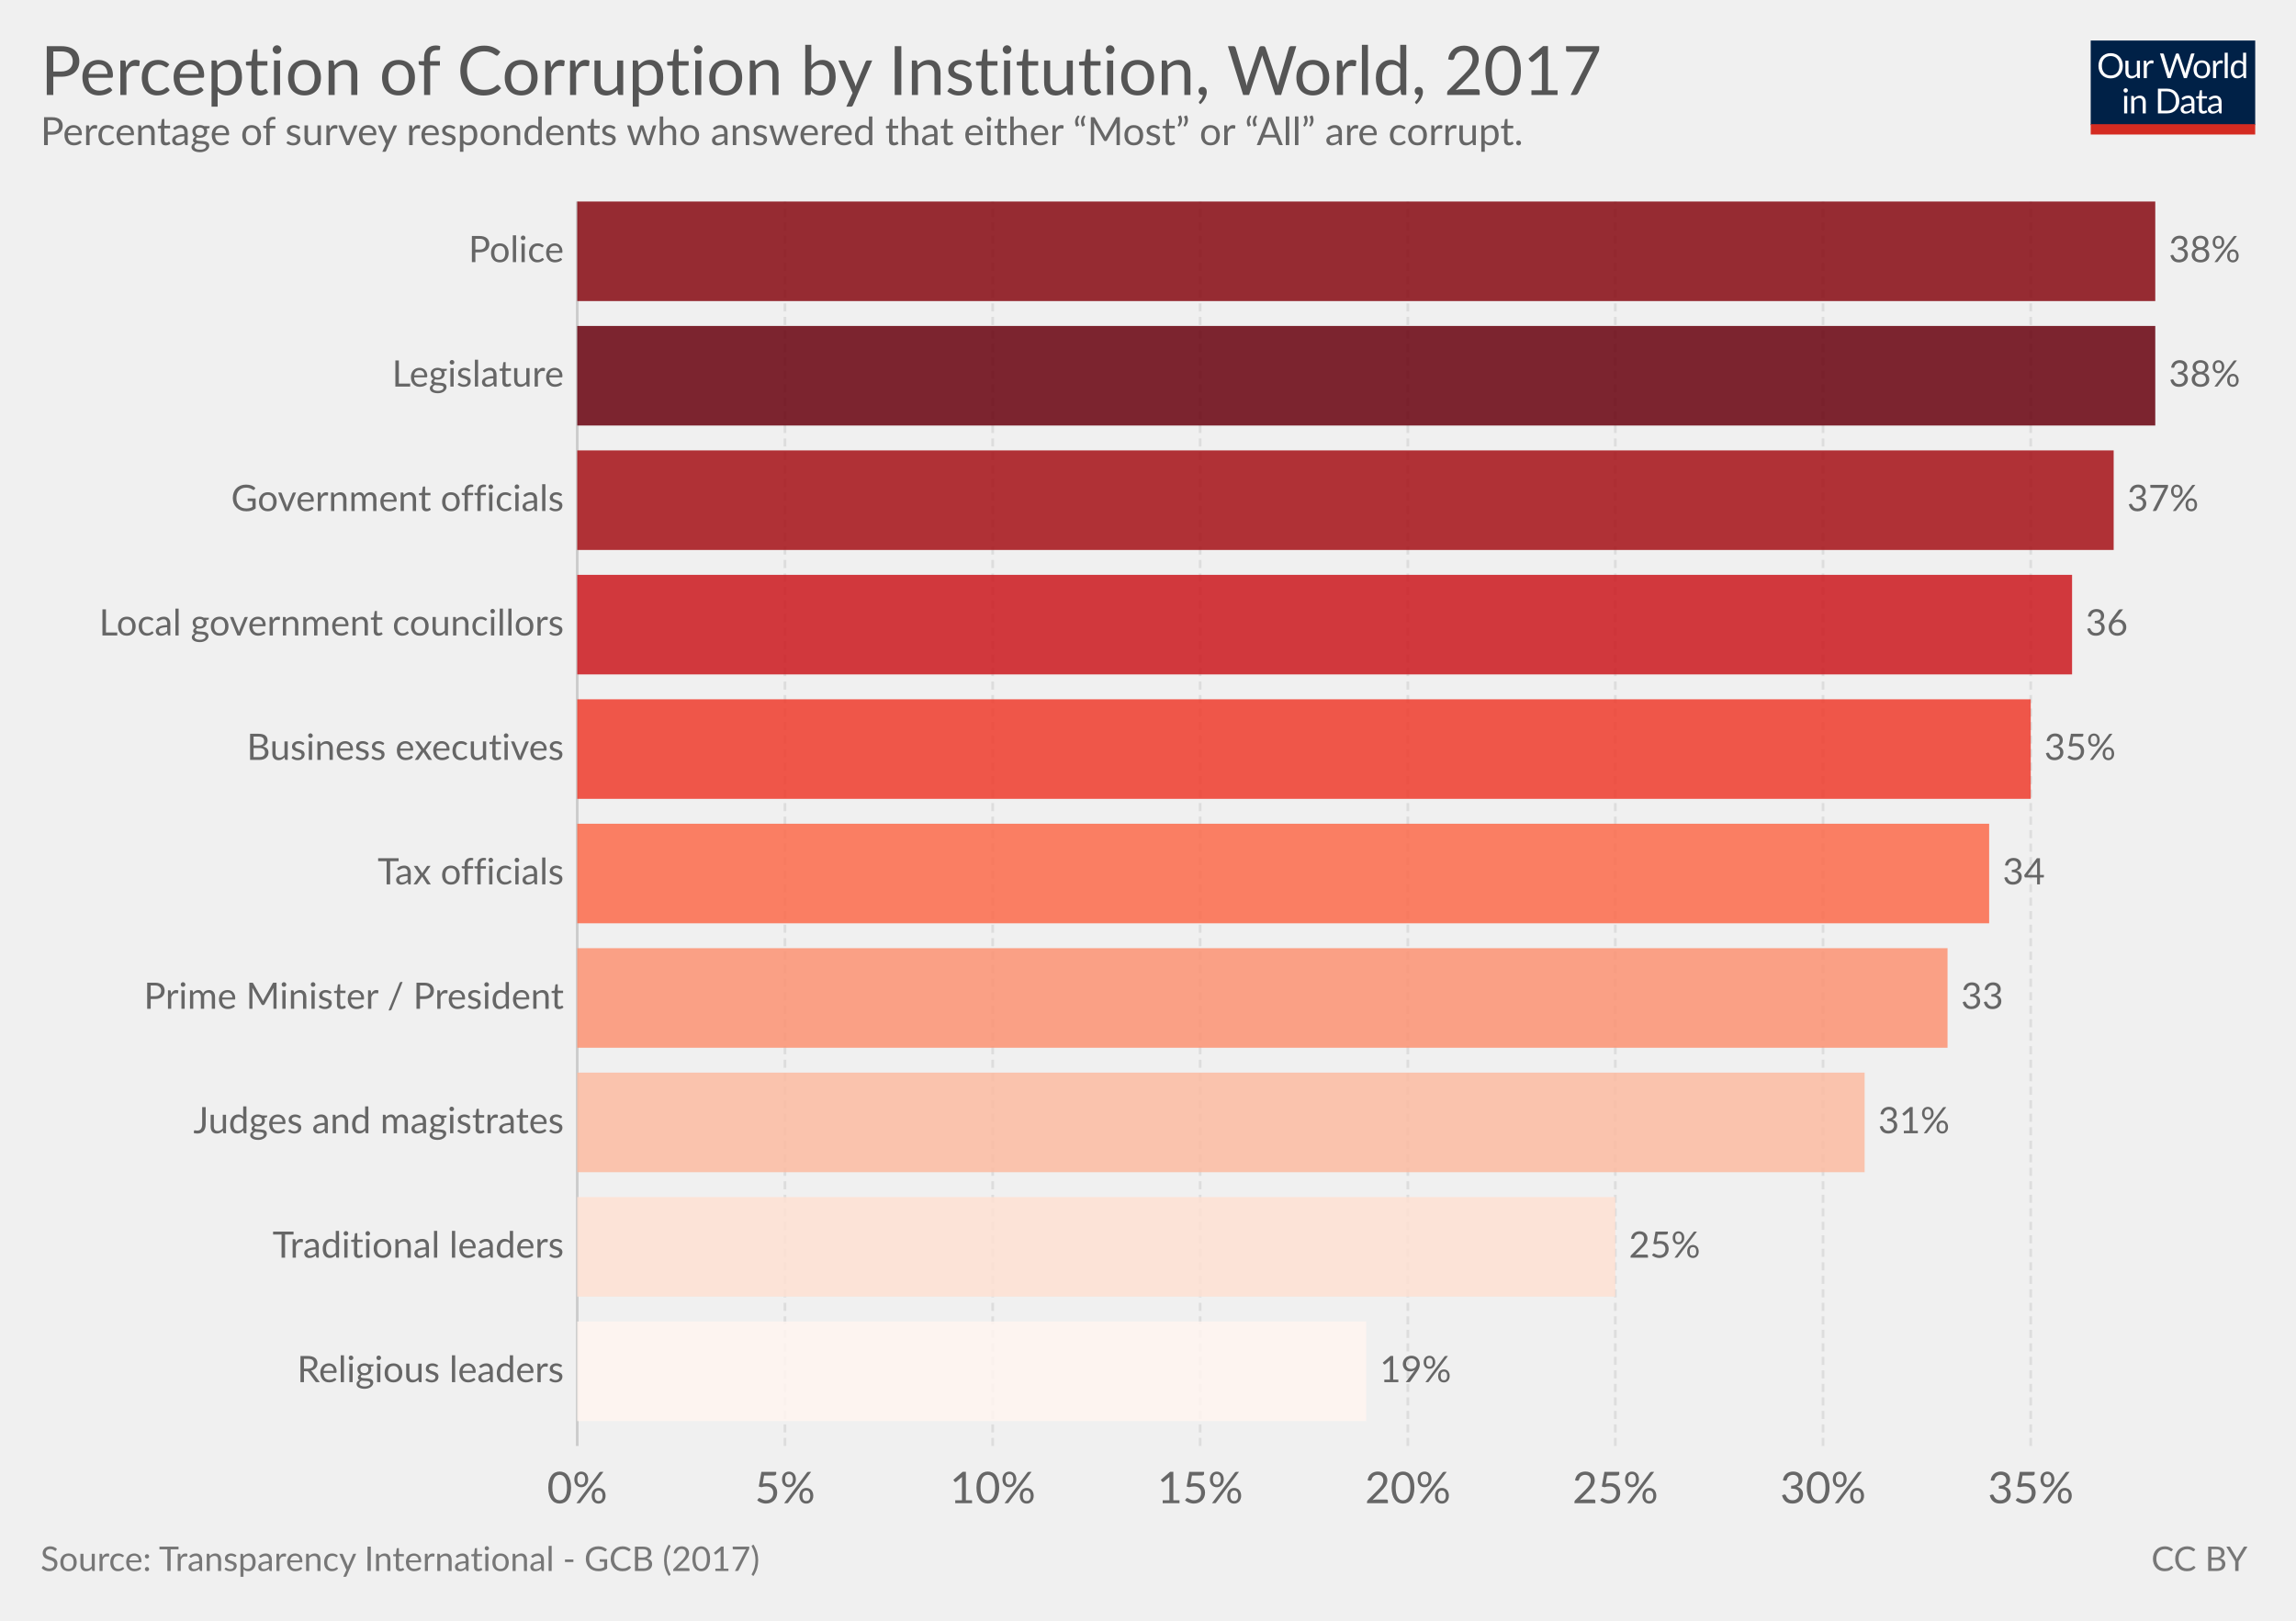
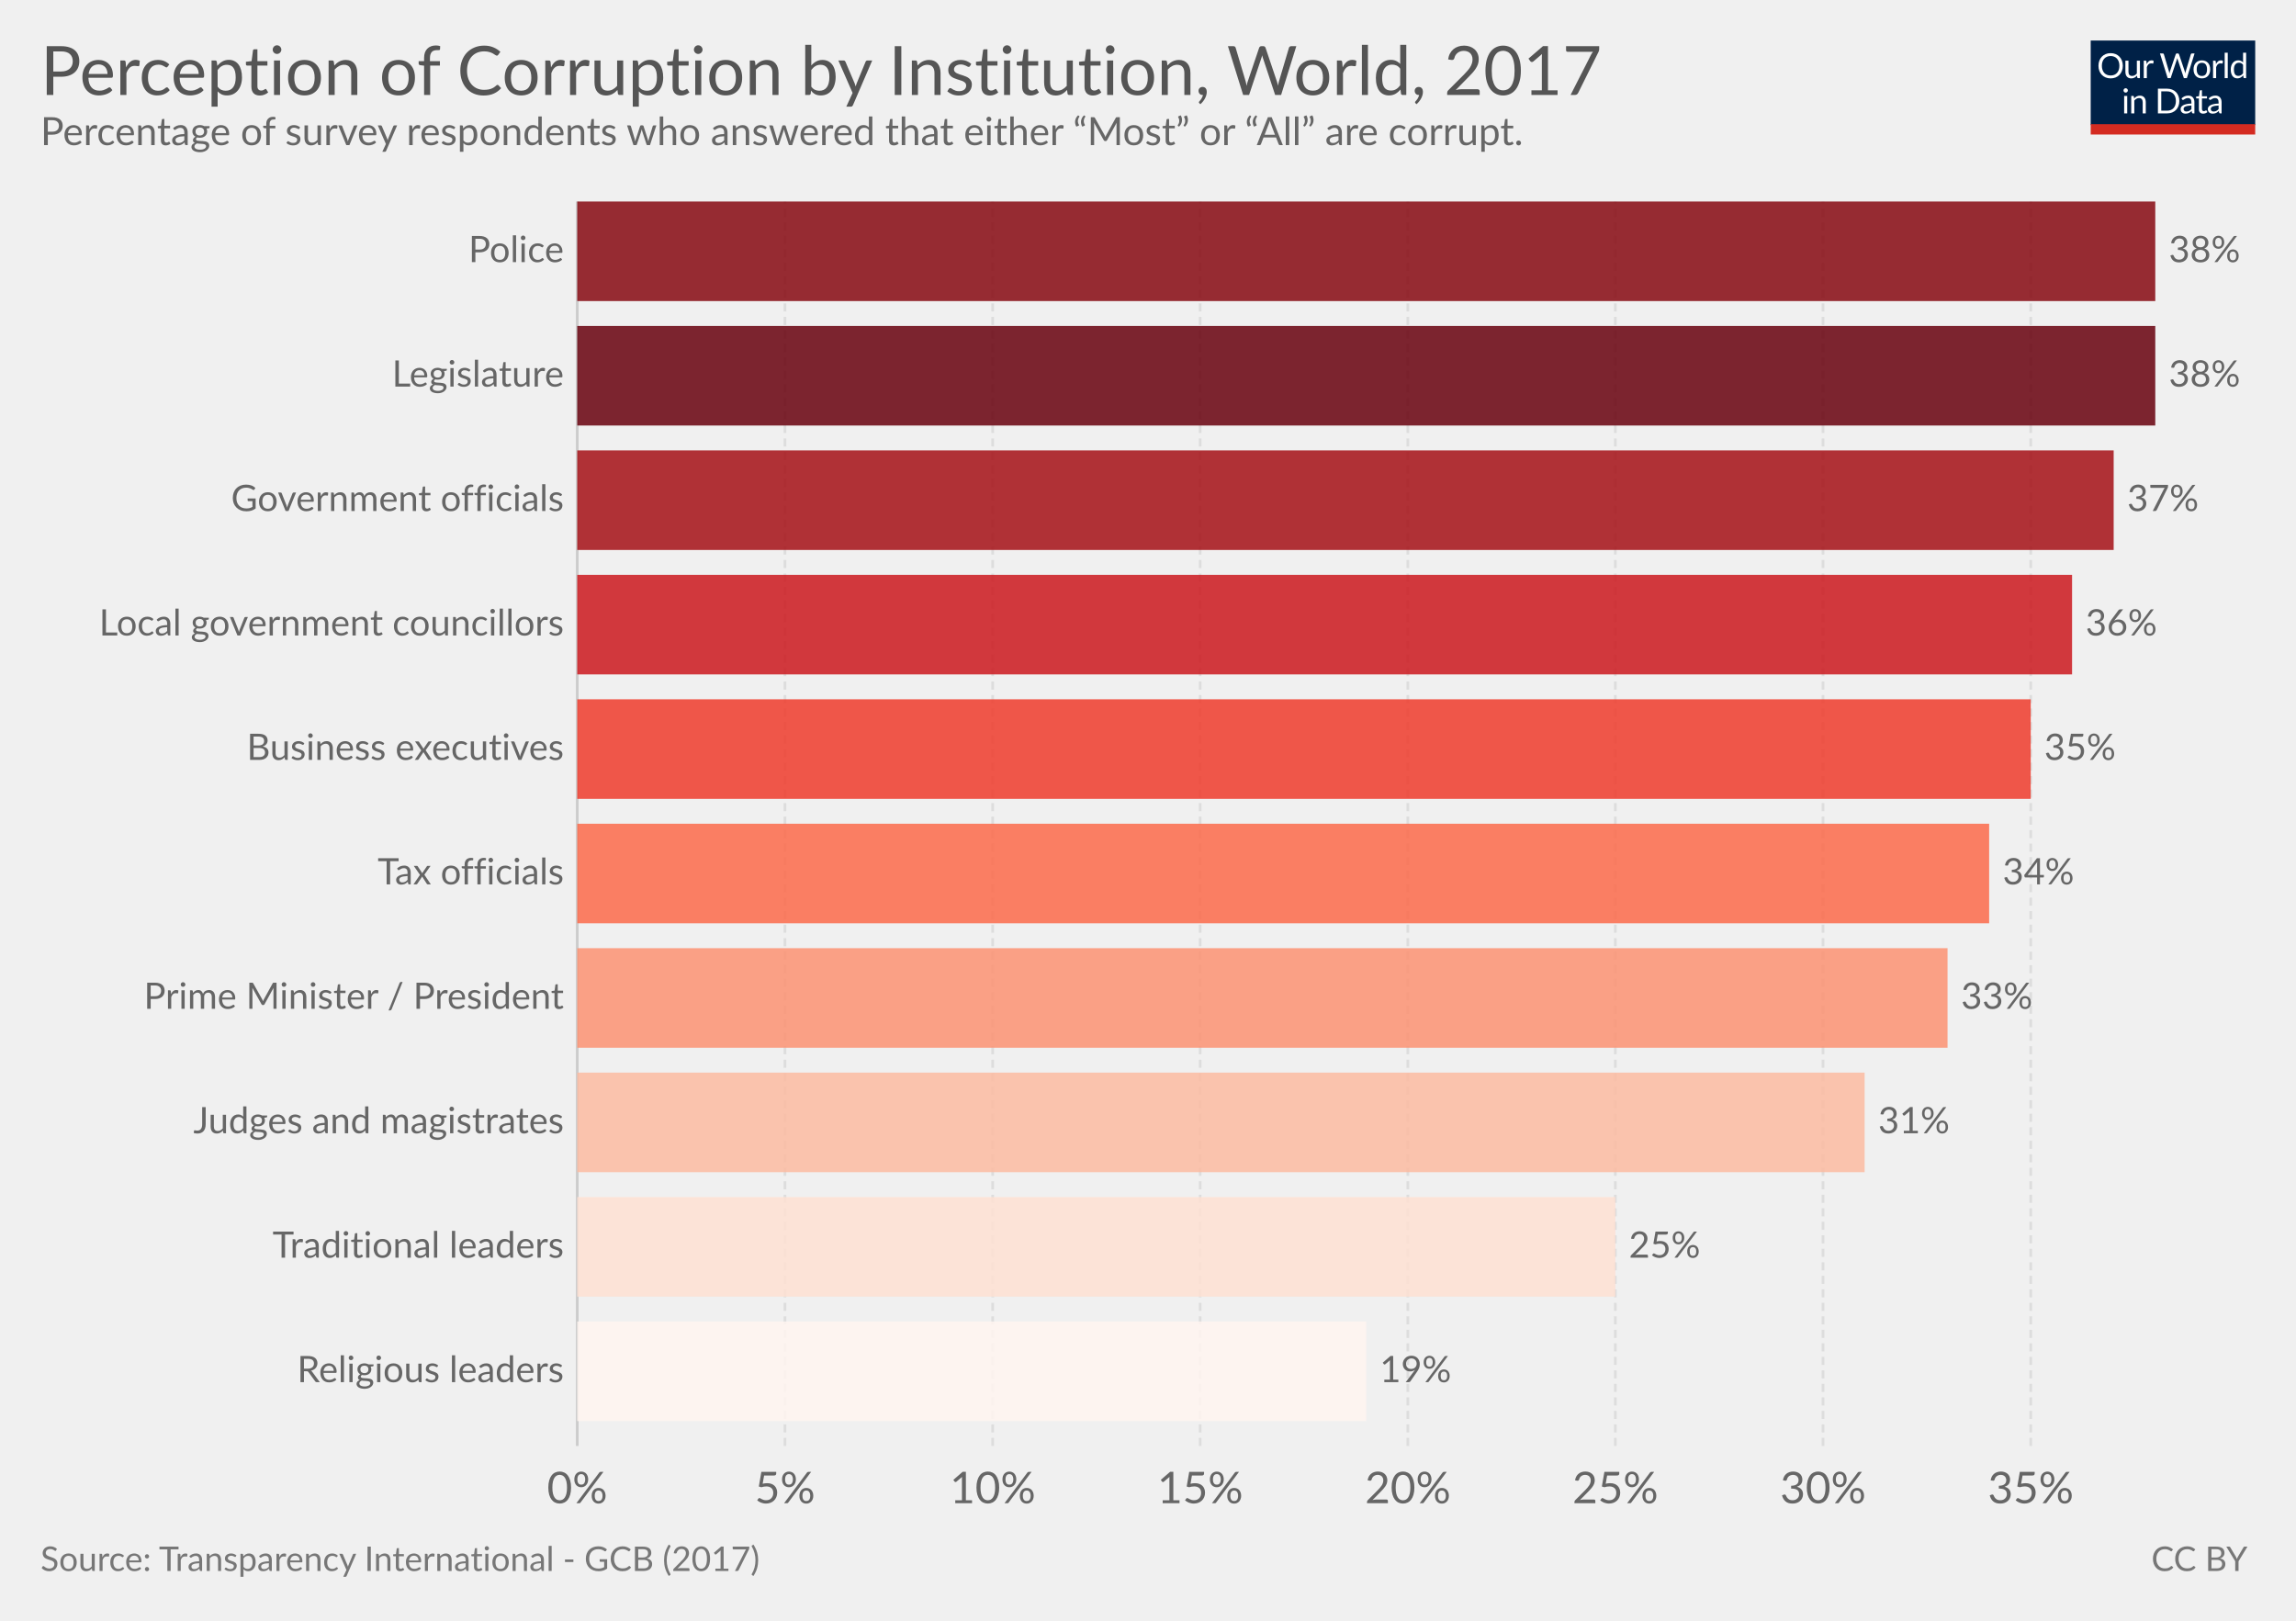
<svg xmlns="http://www.w3.org/2000/svg" version="1.1" style="font-family:Lato, 'Helvetica Neue', Helvetica, Arial, sans-serif;font-size:18px;background-color:white;text-rendering:optimizeLegibility;-webkit-font-smoothing:antialiased" width="850" height="600">
  <g class="HeaderView">
    <g transform="translate(774, 15) scale(0.29)">
      <svg width="210" height="120" viewBox="0 0 210 120" fill="none">
        <g clip-path="url(#clip0)">
          <path d="M0 0H210V107.89H0V0Z" fill="#002147" />
          <path d="M40.979 32.248C40.979 34.609 40.605 36.78 39.857 38.76C39.109 40.725 38.053 42.419 36.689 43.842C35.325 45.265 33.682 46.372 31.761 47.164C29.854 47.941 27.742 48.33 25.425 48.33C23.107 48.33 20.995 47.941 19.089 47.164C17.182 46.372 15.547 45.265 14.183 43.842C12.819 42.419 11.763 40.725 11.015 38.76C10.267 36.78 9.893 34.609 9.893 32.248C9.893 29.887 10.267 27.723 11.015 25.758C11.763 23.778 12.819 22.077 14.183 20.654C15.547 19.217 17.182 18.102 19.089 17.31C20.995 16.518 23.107 16.122 25.425 16.122C27.742 16.122 29.854 16.518 31.761 17.31C33.682 18.102 35.325 19.217 36.689 20.654C38.053 22.077 39.109 23.778 39.857 25.758C40.605 27.723 40.979 29.887 40.979 32.248ZM36.601 32.248C36.601 30.312 36.337 28.574 35.809 27.034C35.281 25.494 34.533 24.196 33.565 23.14C32.597 22.069 31.423 21.248 30.045 20.676C28.666 20.104 27.126 19.818 25.425 19.818C23.738 19.818 22.205 20.104 20.827 20.676C19.448 21.248 18.267 22.069 17.285 23.14C16.317 24.196 15.569 25.494 15.041 27.034C14.513 28.574 14.249 30.312 14.249 32.248C14.249 34.184 14.513 35.922 15.041 37.462C15.569 38.987 16.317 40.285 17.285 41.356C18.267 42.412 19.448 43.226 20.827 43.798C22.205 44.355 23.738 44.634 25.425 44.634C27.126 44.634 28.666 44.355 30.045 43.798C31.423 43.226 32.597 42.412 33.565 41.356C34.533 40.285 35.281 38.987 35.809 37.462C36.337 35.922 36.601 34.184 36.601 32.248ZM62.823 25.714V48H60.491C59.934 48 59.582 47.729 59.435 47.186L59.127 44.788C58.159 45.859 57.074 46.724 55.871 47.384C54.669 48.029 53.29 48.352 51.735 48.352C50.518 48.352 49.44 48.154 48.501 47.758C47.577 47.347 46.8 46.775 46.169 46.042C45.539 45.309 45.062 44.421 44.739 43.38C44.431 42.339 44.277 41.187 44.277 39.926V25.714H48.193V39.926C48.193 41.613 48.575 42.918 49.337 43.842C50.115 44.766 51.295 45.228 52.879 45.228C54.038 45.228 55.116 44.957 56.113 44.414C57.125 43.857 58.057 43.094 58.907 42.126V25.714H62.823ZM71.43 30.18C72.135 28.655 73 27.467 74.027 26.616C75.053 25.751 76.307 25.318 77.789 25.318C78.258 25.318 78.705 25.369 79.131 25.472C79.571 25.575 79.959 25.736 80.297 25.956L80.011 28.882C79.923 29.249 79.703 29.432 79.351 29.432C79.145 29.432 78.845 29.388 78.449 29.3C78.053 29.212 77.605 29.168 77.107 29.168C76.403 29.168 75.772 29.271 75.215 29.476C74.672 29.681 74.181 29.989 73.741 30.4C73.315 30.796 72.927 31.295 72.575 31.896C72.237 32.483 71.929 33.157 71.651 33.92V48H67.713V25.714H69.957C70.382 25.714 70.675 25.795 70.837 25.956C70.998 26.117 71.108 26.396 71.167 26.792L71.43 30.18ZM132.589 16.474L122.755 48H118.927L110.941 23.954C110.867 23.719 110.794 23.47 110.721 23.206C110.662 22.942 110.596 22.663 110.523 22.37C110.449 22.663 110.376 22.942 110.303 23.206C110.23 23.47 110.156 23.719 110.083 23.954L102.053 48H98.225L88.391 16.474H91.933C92.314 16.474 92.629 16.569 92.879 16.76C93.143 16.951 93.311 17.193 93.385 17.486L99.897 39.398C99.999 39.794 100.095 40.219 100.183 40.674C100.285 41.129 100.381 41.613 100.469 42.126C100.571 41.613 100.674 41.129 100.777 40.674C100.894 40.205 101.019 39.779 101.151 39.398L108.565 17.486C108.653 17.237 108.821 17.009 109.071 16.804C109.335 16.584 109.65 16.474 110.017 16.474H111.249C111.63 16.474 111.938 16.569 112.173 16.76C112.407 16.951 112.583 17.193 112.701 17.486L120.093 39.398C120.225 39.779 120.342 40.19 120.445 40.63C120.562 41.07 120.672 41.532 120.775 42.016C120.848 41.532 120.929 41.07 121.017 40.63C121.105 40.19 121.2 39.779 121.303 39.398L127.837 17.486C127.91 17.222 128.072 16.987 128.321 16.782C128.585 16.577 128.9 16.474 129.267 16.474H132.589ZM141.94 25.362C143.568 25.362 145.034 25.633 146.34 26.176C147.645 26.719 148.76 27.489 149.684 28.486C150.608 29.483 151.312 30.693 151.796 32.116C152.294 33.524 152.544 35.101 152.544 36.846C152.544 38.606 152.294 40.19 151.796 41.598C151.312 43.006 150.608 44.209 149.684 45.206C148.76 46.203 147.645 46.973 146.34 47.516C145.034 48.044 143.568 48.308 141.94 48.308C140.297 48.308 138.816 48.044 137.496 47.516C136.19 46.973 135.076 46.203 134.152 45.206C133.228 44.209 132.516 43.006 132.018 41.598C131.534 40.19 131.292 38.606 131.292 36.846C131.292 35.101 131.534 33.524 132.018 32.116C132.516 30.693 133.228 29.483 134.152 28.486C135.076 27.489 136.19 26.719 137.496 26.176C138.816 25.633 140.297 25.362 141.94 25.362ZM141.94 45.25C144.14 45.25 145.782 44.517 146.868 43.05C147.953 41.569 148.496 39.508 148.496 36.868C148.496 34.213 147.953 32.145 146.868 30.664C145.782 29.183 144.14 28.442 141.94 28.442C140.825 28.442 139.85 28.633 139.014 29.014C138.192 29.395 137.503 29.945 136.946 30.664C136.403 31.383 135.992 32.27 135.714 33.326C135.45 34.367 135.318 35.548 135.318 36.868C135.318 39.508 135.86 41.569 136.946 43.05C138.046 44.517 139.71 45.25 141.94 45.25ZM159.908 30.18C160.612 28.655 161.478 27.467 162.504 26.616C163.531 25.751 164.785 25.318 166.266 25.318C166.736 25.318 167.183 25.369 167.608 25.472C168.048 25.575 168.437 25.736 168.774 25.956L168.488 28.882C168.4 29.249 168.18 29.432 167.828 29.432C167.623 29.432 167.322 29.388 166.926 29.3C166.53 29.212 166.083 29.168 165.584 29.168C164.88 29.168 164.25 29.271 163.692 29.476C163.15 29.681 162.658 29.989 162.218 30.4C161.793 30.796 161.404 31.295 161.052 31.896C160.715 32.483 160.407 33.157 160.128 33.92V48H156.19V25.714H158.434C158.86 25.714 159.153 25.795 159.314 25.956C159.476 26.117 159.586 26.396 159.644 26.792L159.908 30.18ZM174.946 15.594V48H171.03V15.594H174.946ZM194.496 31.016C193.763 30.033 192.971 29.351 192.12 28.97C191.269 28.574 190.316 28.376 189.26 28.376C187.192 28.376 185.601 29.117 184.486 30.598C183.371 32.079 182.814 34.191 182.814 36.934C182.814 38.386 182.939 39.633 183.188 40.674C183.437 41.701 183.804 42.551 184.288 43.226C184.772 43.886 185.366 44.37 186.07 44.678C186.774 44.986 187.573 45.14 188.468 45.14C189.759 45.14 190.881 44.847 191.834 44.26C192.802 43.673 193.689 42.845 194.496 41.774V31.016ZM198.412 15.594V48H196.08C195.523 48 195.171 47.729 195.024 47.186L194.672 44.48C193.719 45.624 192.633 46.548 191.416 47.252C190.199 47.956 188.791 48.308 187.192 48.308C185.916 48.308 184.757 48.066 183.716 47.582C182.675 47.083 181.787 46.357 181.054 45.404C180.321 44.451 179.756 43.263 179.36 41.84C178.964 40.417 178.766 38.782 178.766 36.934C178.766 35.291 178.986 33.766 179.426 32.358C179.866 30.935 180.497 29.703 181.318 28.662C182.139 27.621 183.144 26.807 184.332 26.22C185.535 25.619 186.884 25.318 188.38 25.318C189.744 25.318 190.91 25.553 191.878 26.022C192.861 26.477 193.733 27.115 194.496 27.936V15.594H198.412ZM46.614 70.714V93H42.698V70.714H46.614ZM47.45 63.718C47.45 64.099 47.369 64.459 47.208 64.796C47.061 65.119 46.856 65.412 46.592 65.676C46.343 65.925 46.042 66.123 45.69 66.27C45.352 66.417 44.993 66.49 44.612 66.49C44.23 66.49 43.871 66.417 43.534 66.27C43.211 66.123 42.925 65.925 42.676 65.676C42.426 65.412 42.228 65.119 42.082 64.796C41.935 64.459 41.862 64.099 41.862 63.718C41.862 63.337 41.935 62.977 42.082 62.64C42.228 62.288 42.426 61.987 42.676 61.738C42.925 61.474 43.211 61.269 43.534 61.122C43.871 60.975 44.23 60.902 44.612 60.902C44.993 60.902 45.352 60.975 45.69 61.122C46.042 61.269 46.343 61.474 46.592 61.738C46.856 61.987 47.061 62.288 47.208 62.64C47.369 62.977 47.45 63.337 47.45 63.718ZM55.424 73.948C55.908 73.405 56.422 72.914 56.964 72.474C57.507 72.034 58.079 71.66 58.68 71.352C59.296 71.029 59.941 70.787 60.616 70.626C61.306 70.45 62.046 70.362 62.838 70.362C64.055 70.362 65.126 70.567 66.05 70.978C66.989 71.374 67.766 71.946 68.382 72.694C69.013 73.427 69.49 74.315 69.812 75.356C70.135 76.397 70.296 77.549 70.296 78.81V93H66.358V78.81C66.358 77.123 65.969 75.818 65.192 74.894C64.43 73.955 63.264 73.486 61.694 73.486C60.535 73.486 59.45 73.765 58.438 74.322C57.441 74.879 56.517 75.635 55.666 76.588V93H51.728V70.714H54.082C54.639 70.714 54.984 70.985 55.116 71.528L55.424 73.948ZM113.129 77.248C113.129 79.609 112.755 81.758 112.007 83.694C111.259 85.63 110.203 87.287 108.839 88.666C107.475 90.045 105.832 91.115 103.911 91.878C102.004 92.626 99.892 93 97.575 93H85.805V61.474H97.575C99.892 61.474 102.004 61.855 103.911 62.618C105.832 63.366 107.475 64.437 108.839 65.83C110.203 67.209 111.259 68.866 112.007 70.802C112.755 72.738 113.129 74.887 113.129 77.248ZM108.751 77.248C108.751 75.312 108.487 73.581 107.959 72.056C107.431 70.531 106.683 69.24 105.715 68.184C104.747 67.128 103.574 66.321 102.195 65.764C100.816 65.207 99.276 64.928 97.575 64.928H90.073V89.546H97.575C99.276 89.546 100.816 89.267 102.195 88.71C103.574 88.153 104.747 87.353 105.715 86.312C106.683 85.256 107.431 83.965 107.959 82.44C108.487 80.915 108.751 79.184 108.751 77.248ZM128.553 82.968C126.749 83.027 125.209 83.173 123.933 83.408C122.672 83.628 121.638 83.921 120.831 84.288C120.039 84.655 119.46 85.087 119.093 85.586C118.741 86.085 118.565 86.642 118.565 87.258C118.565 87.845 118.661 88.351 118.851 88.776C119.042 89.201 119.299 89.553 119.621 89.832C119.959 90.096 120.347 90.294 120.787 90.426C121.242 90.543 121.726 90.602 122.239 90.602C122.929 90.602 123.559 90.536 124.131 90.404C124.703 90.257 125.239 90.052 125.737 89.788C126.251 89.524 126.735 89.209 127.189 88.842C127.659 88.475 128.113 88.057 128.553 87.588V82.968ZM115.903 73.86C117.135 72.672 118.463 71.785 119.885 71.198C121.308 70.611 122.885 70.318 124.615 70.318C125.862 70.318 126.969 70.523 127.937 70.934C128.905 71.345 129.719 71.917 130.379 72.65C131.039 73.383 131.538 74.271 131.875 75.312C132.213 76.353 132.381 77.497 132.381 78.744V93H130.643C130.262 93 129.969 92.941 129.763 92.824C129.558 92.692 129.397 92.443 129.279 92.076L128.839 89.964C128.253 90.507 127.681 90.991 127.123 91.416C126.566 91.827 125.979 92.179 125.363 92.472C124.747 92.751 124.087 92.963 123.383 93.11C122.694 93.271 121.924 93.352 121.073 93.352C120.208 93.352 119.394 93.235 118.631 93C117.869 92.751 117.201 92.384 116.629 91.9C116.072 91.416 115.625 90.807 115.287 90.074C114.965 89.326 114.803 88.446 114.803 87.434C114.803 86.554 115.045 85.711 115.529 84.904C116.013 84.083 116.798 83.357 117.883 82.726C118.969 82.095 120.384 81.582 122.129 81.186C123.875 80.775 126.016 80.541 128.553 80.482V78.744C128.553 77.013 128.179 75.708 127.431 74.828C126.683 73.933 125.591 73.486 124.153 73.486C123.185 73.486 122.371 73.611 121.711 73.86C121.066 74.095 120.501 74.366 120.017 74.674C119.548 74.967 119.137 75.239 118.785 75.488C118.448 75.723 118.111 75.84 117.773 75.84C117.509 75.84 117.282 75.774 117.091 75.642C116.901 75.495 116.739 75.319 116.607 75.114L115.903 73.86ZM143.568 93.352C141.808 93.352 140.451 92.861 139.498 91.878C138.559 90.895 138.09 89.48 138.09 87.632V73.992H135.406C135.171 73.992 134.973 73.926 134.812 73.794C134.65 73.647 134.57 73.427 134.57 73.134V71.572L138.222 71.11L139.124 64.224C139.168 64.004 139.263 63.828 139.41 63.696C139.571 63.549 139.776 63.476 140.026 63.476H142.006V71.154H148.452V73.992H142.006V87.368C142.006 88.307 142.233 89.003 142.688 89.458C143.142 89.913 143.729 90.14 144.448 90.14C144.858 90.14 145.21 90.089 145.504 89.986C145.812 89.869 146.076 89.744 146.296 89.612C146.516 89.48 146.699 89.363 146.846 89.26C147.007 89.143 147.146 89.084 147.264 89.084C147.469 89.084 147.652 89.209 147.814 89.458L148.958 91.328C148.283 91.959 147.469 92.457 146.516 92.824C145.562 93.176 144.58 93.352 143.568 93.352ZM163.253 82.968C161.449 83.027 159.909 83.173 158.633 83.408C157.372 83.628 156.338 83.921 155.531 84.288C154.739 84.655 154.16 85.087 153.793 85.586C153.441 86.085 153.265 86.642 153.265 87.258C153.265 87.845 153.36 88.351 153.551 88.776C153.742 89.201 153.998 89.553 154.321 89.832C154.658 90.096 155.047 90.294 155.487 90.426C155.942 90.543 156.426 90.602 156.939 90.602C157.628 90.602 158.259 90.536 158.831 90.404C159.403 90.257 159.938 90.052 160.437 89.788C160.95 89.524 161.434 89.209 161.889 88.842C162.358 88.475 162.813 88.057 163.253 87.588V82.968ZM150.603 73.86C151.835 72.672 153.162 71.785 154.585 71.198C156.008 70.611 157.584 70.318 159.315 70.318C160.562 70.318 161.669 70.523 162.637 70.934C163.605 71.345 164.419 71.917 165.079 72.65C165.739 73.383 166.238 74.271 166.575 75.312C166.912 76.353 167.081 77.497 167.081 78.744V93H165.343C164.962 93 164.668 92.941 164.463 92.824C164.258 92.692 164.096 92.443 163.979 92.076L163.539 89.964C162.952 90.507 162.38 90.991 161.823 91.416C161.266 91.827 160.679 92.179 160.063 92.472C159.447 92.751 158.787 92.963 158.083 93.11C157.394 93.271 156.624 93.352 155.773 93.352C154.908 93.352 154.094 93.235 153.331 93C152.568 92.751 151.901 92.384 151.329 91.9C150.772 91.416 150.324 90.807 149.987 90.074C149.664 89.326 149.503 88.446 149.503 87.434C149.503 86.554 149.745 85.711 150.229 84.904C150.713 84.083 151.498 83.357 152.583 82.726C153.668 82.095 155.084 81.582 156.829 81.186C158.574 80.775 160.716 80.541 163.253 80.482V78.744C163.253 77.013 162.879 75.708 162.131 74.828C161.383 73.933 160.29 73.486 158.853 73.486C157.885 73.486 157.071 73.611 156.411 73.86C155.766 74.095 155.201 74.366 154.717 74.674C154.248 74.967 153.837 75.239 153.485 75.488C153.148 75.723 152.81 75.84 152.473 75.84C152.209 75.84 151.982 75.774 151.791 75.642C151.6 75.495 151.439 75.319 151.307 75.114L150.603 73.86Z" fill="white" />
          <rect y="106.789" width="210" height="13.211" fill="#D42B21" />
        </g>
        <defs>
          <clipPath id="clip0">
            <rect width="210" height="120" fill="white" />
          </clipPath>
        </defs>
      </svg>
    </g>
    <a href="https://ourworldindata.org/grapher/perception-of-corruption-by-institution" target="_blank">
      <text font-size="25.20" x="15.0" y="35.2" fill="#555">
        <tspan x="15" y="35.16">Perception of Corruption by Institution, World, 2017</tspan>
      </text>
    </a>
    <text font-size="14.40" x="15.0" y="53.7" fill="#666">
      <tspan x="15" y="53.72">Percentage of survey respondents who answered that either “Most” or “All” are corrupt. </tspan>
    </text>
  </g>
  <g class="DiscreteBarChart">
    <rect x="15" y="74.6" width="810" height="481.9" opacity="0" fill="rgba(255,255,255,0)" />
    <g class="HorizontalAxis">
      <text x="213.7" y="556.5" fill="#666" text-anchor="middle" font-size="16.2">0%</text>
      <text x="290.6" y="556.5" fill="#666" text-anchor="middle" font-size="16.2">5%</text>
      <text x="367.5" y="556.5" fill="#666" text-anchor="middle" font-size="16.2">10%</text>
      <text x="444.3" y="556.5" fill="#666" text-anchor="middle" font-size="16.2">15%</text>
      <text x="521.2" y="556.5" fill="#666" text-anchor="middle" font-size="16.2">20%</text>
      <text x="598" y="556.5" fill="#666" text-anchor="middle" font-size="16.2">25%</text>
      <text x="674.9" y="556.5" fill="#666" text-anchor="middle" font-size="16.2">30%</text>
      <text x="751.8" y="556.5" fill="#666" text-anchor="middle" font-size="16.2">35%</text>
    </g>
    <g class="AxisGridLines">
      <line x1="213.7" y1="535.30" x2="213.7" y2="74.60" stroke="#ccc" />
      <line x1="290.6" y1="535.30" x2="290.6" y2="74.60" stroke="#ddd" stroke-dasharray="3,2" />
      <line x1="367.5" y1="535.30" x2="367.5" y2="74.60" stroke="#ddd" stroke-dasharray="3,2" />
      <line x1="444.3" y1="535.30" x2="444.3" y2="74.60" stroke="#ddd" stroke-dasharray="3,2" />
      <line x1="521.2" y1="535.30" x2="521.2" y2="74.60" stroke="#ddd" stroke-dasharray="3,2" />
      <line x1="598" y1="535.30" x2="598" y2="74.60" stroke="#ddd" stroke-dasharray="3,2" />
      <line x1="674.9" y1="535.30" x2="674.9" y2="74.60" stroke="#ddd" stroke-dasharray="3,2" />
      <line x1="751.8" y1="535.30" x2="751.8" y2="74.60" stroke="#ddd" stroke-dasharray="3,2" />
    </g>
    <g class="bar">
      <text x="208.747" y="93.028" fill="#666" dominant-baseline="middle" text-anchor="end" font-size="13.5">Police</text>
      <rect x="213.7" y="74.6" width="584.2" height="36.856" fill="rgb(134, 8, 17)" opacity="0.85" />
      <text x="802.9" y="93.028" fill="#666" dominant-baseline="middle" text-anchor="start" font-size="13.5">38%</text>
    </g>
    <g class="bar">
      <text x="208.747" y="139.098" fill="#666" dominant-baseline="middle" text-anchor="end" font-size="13.5">Legislature</text>
      <rect x="213.7" y="120.67" width="584.2" height="36.856" fill="#67000d" opacity="0.85" />
      <text x="802.9" y="139.098" fill="#666" dominant-baseline="middle" text-anchor="start" font-size="13.5">38%</text>
    </g>
    <g class="bar">
      <text x="208.747" y="185.168" fill="#666" dominant-baseline="middle" text-anchor="end" font-size="13.5">Government officials</text>
      <rect x="213.7" y="166.74" width="568.8" height="36.856" fill="#a50f15" opacity="0.85" />
      <text x="787.5" y="185.168" fill="#666" dominant-baseline="middle" text-anchor="start" font-size="13.5">37%</text>
    </g>
    <g class="bar">
      <text x="208.747" y="231.238" fill="#666" dominant-baseline="middle" text-anchor="end" font-size="13.5">Local government councillors</text>
      <rect x="213.7" y="212.81" width="553.4" height="36.856" fill="#cb181d" opacity="0.85" />
-       <text x="772.1" y="231.238" fill="#666" dominant-baseline="middle" text-anchor="start" font-size="13.5">36</text>
+       <text x="772.1" y="231.238" fill="#666" dominant-baseline="middle" text-anchor="start" font-size="13.5">36%</text>
    </g>
    <g class="bar">
      <text x="208.747" y="277.308" fill="#666" dominant-baseline="middle" text-anchor="end" font-size="13.5">Business executives</text>
      <rect x="213.7" y="258.88" width="538.1" height="36.856" fill="#ef3b2c" opacity="0.85" />
      <text x="756.8" y="277.308" fill="#666" dominant-baseline="middle" text-anchor="start" font-size="13.5">35%</text>
    </g>
    <g class="bar">
      <text x="208.747" y="323.378" fill="#666" dominant-baseline="middle" text-anchor="end" font-size="13.5">Tax officials</text>
      <rect x="213.7" y="304.95" width="522.7" height="36.856" fill="#fb6a4a" opacity="0.85" />
-       <text x="741.4" y="323.378" fill="#666" dominant-baseline="middle" text-anchor="start" font-size="13.5">34</text>
+       <text x="741.4" y="323.378" fill="#666" dominant-baseline="middle" text-anchor="start" font-size="13.5">34%</text>
    </g>
    <g class="bar">
      <text x="208.747" y="369.448" fill="#666" dominant-baseline="middle" text-anchor="end" font-size="13.5">Prime Minister / President</text>
      <rect x="213.7" y="351.02" width="507.3" height="36.856" fill="#fc9272" opacity="0.85" />
-       <text x="726" y="369.448" fill="#666" dominant-baseline="middle" text-anchor="start" font-size="13.5">33</text>
+       <text x="726" y="369.448" fill="#666" dominant-baseline="middle" text-anchor="start" font-size="13.5">33%</text>
    </g>
    <g class="bar">
      <text x="208.747" y="415.518" fill="#666" dominant-baseline="middle" text-anchor="end" font-size="13.5">Judges and magistrates</text>
      <rect x="213.7" y="397.09" width="476.6" height="36.856" fill="#fcbba1" opacity="0.85" />
      <text x="695.3" y="415.518" fill="#666" dominant-baseline="middle" text-anchor="start" font-size="13.5">31%</text>
    </g>
    <g class="bar">
      <text x="208.747" y="461.588" fill="#666" dominant-baseline="middle" text-anchor="end" font-size="13.5">Traditional leaders</text>
      <rect x="213.7" y="443.16" width="384.3" height="36.856" fill="#fee0d2" opacity="0.85" />
      <text x="603" y="461.588" fill="#666" dominant-baseline="middle" text-anchor="start" font-size="13.5">25%</text>
    </g>
    <g class="bar">
      <text x="208.747" y="507.658" fill="#666" dominant-baseline="middle" text-anchor="end" font-size="13.5">Religious leaders</text>
      <rect x="213.7" y="489.23" width="292.1" height="36.856" fill="#fff5f0" opacity="0.85" />
      <text x="510.8" y="507.658" fill="#666" dominant-baseline="middle" text-anchor="start" font-size="13.5">19%</text>
    </g>
  </g>
  <g class="SourcesFooter" style="fill:#777">
    <g class="clickable" style="fill:#777">
      <text font-size="12.60" x="15.0" y="581.6">
        <tspan x="15" y="581.58">Source: Transparency International - GCB (2017)</tspan>
      </text>
    </g>
    <text font-size="12.60" x="796.4" y="581.6">
      <tspan x="796.444" y="581.58">
        <a style="fill: #777;" class="cclogo" href="http://creativecommons.org/licenses/by/4.0/deed.en_US" target="_blank">CC BY</a>
      </tspan>
    </text>
  </g>
</svg>
